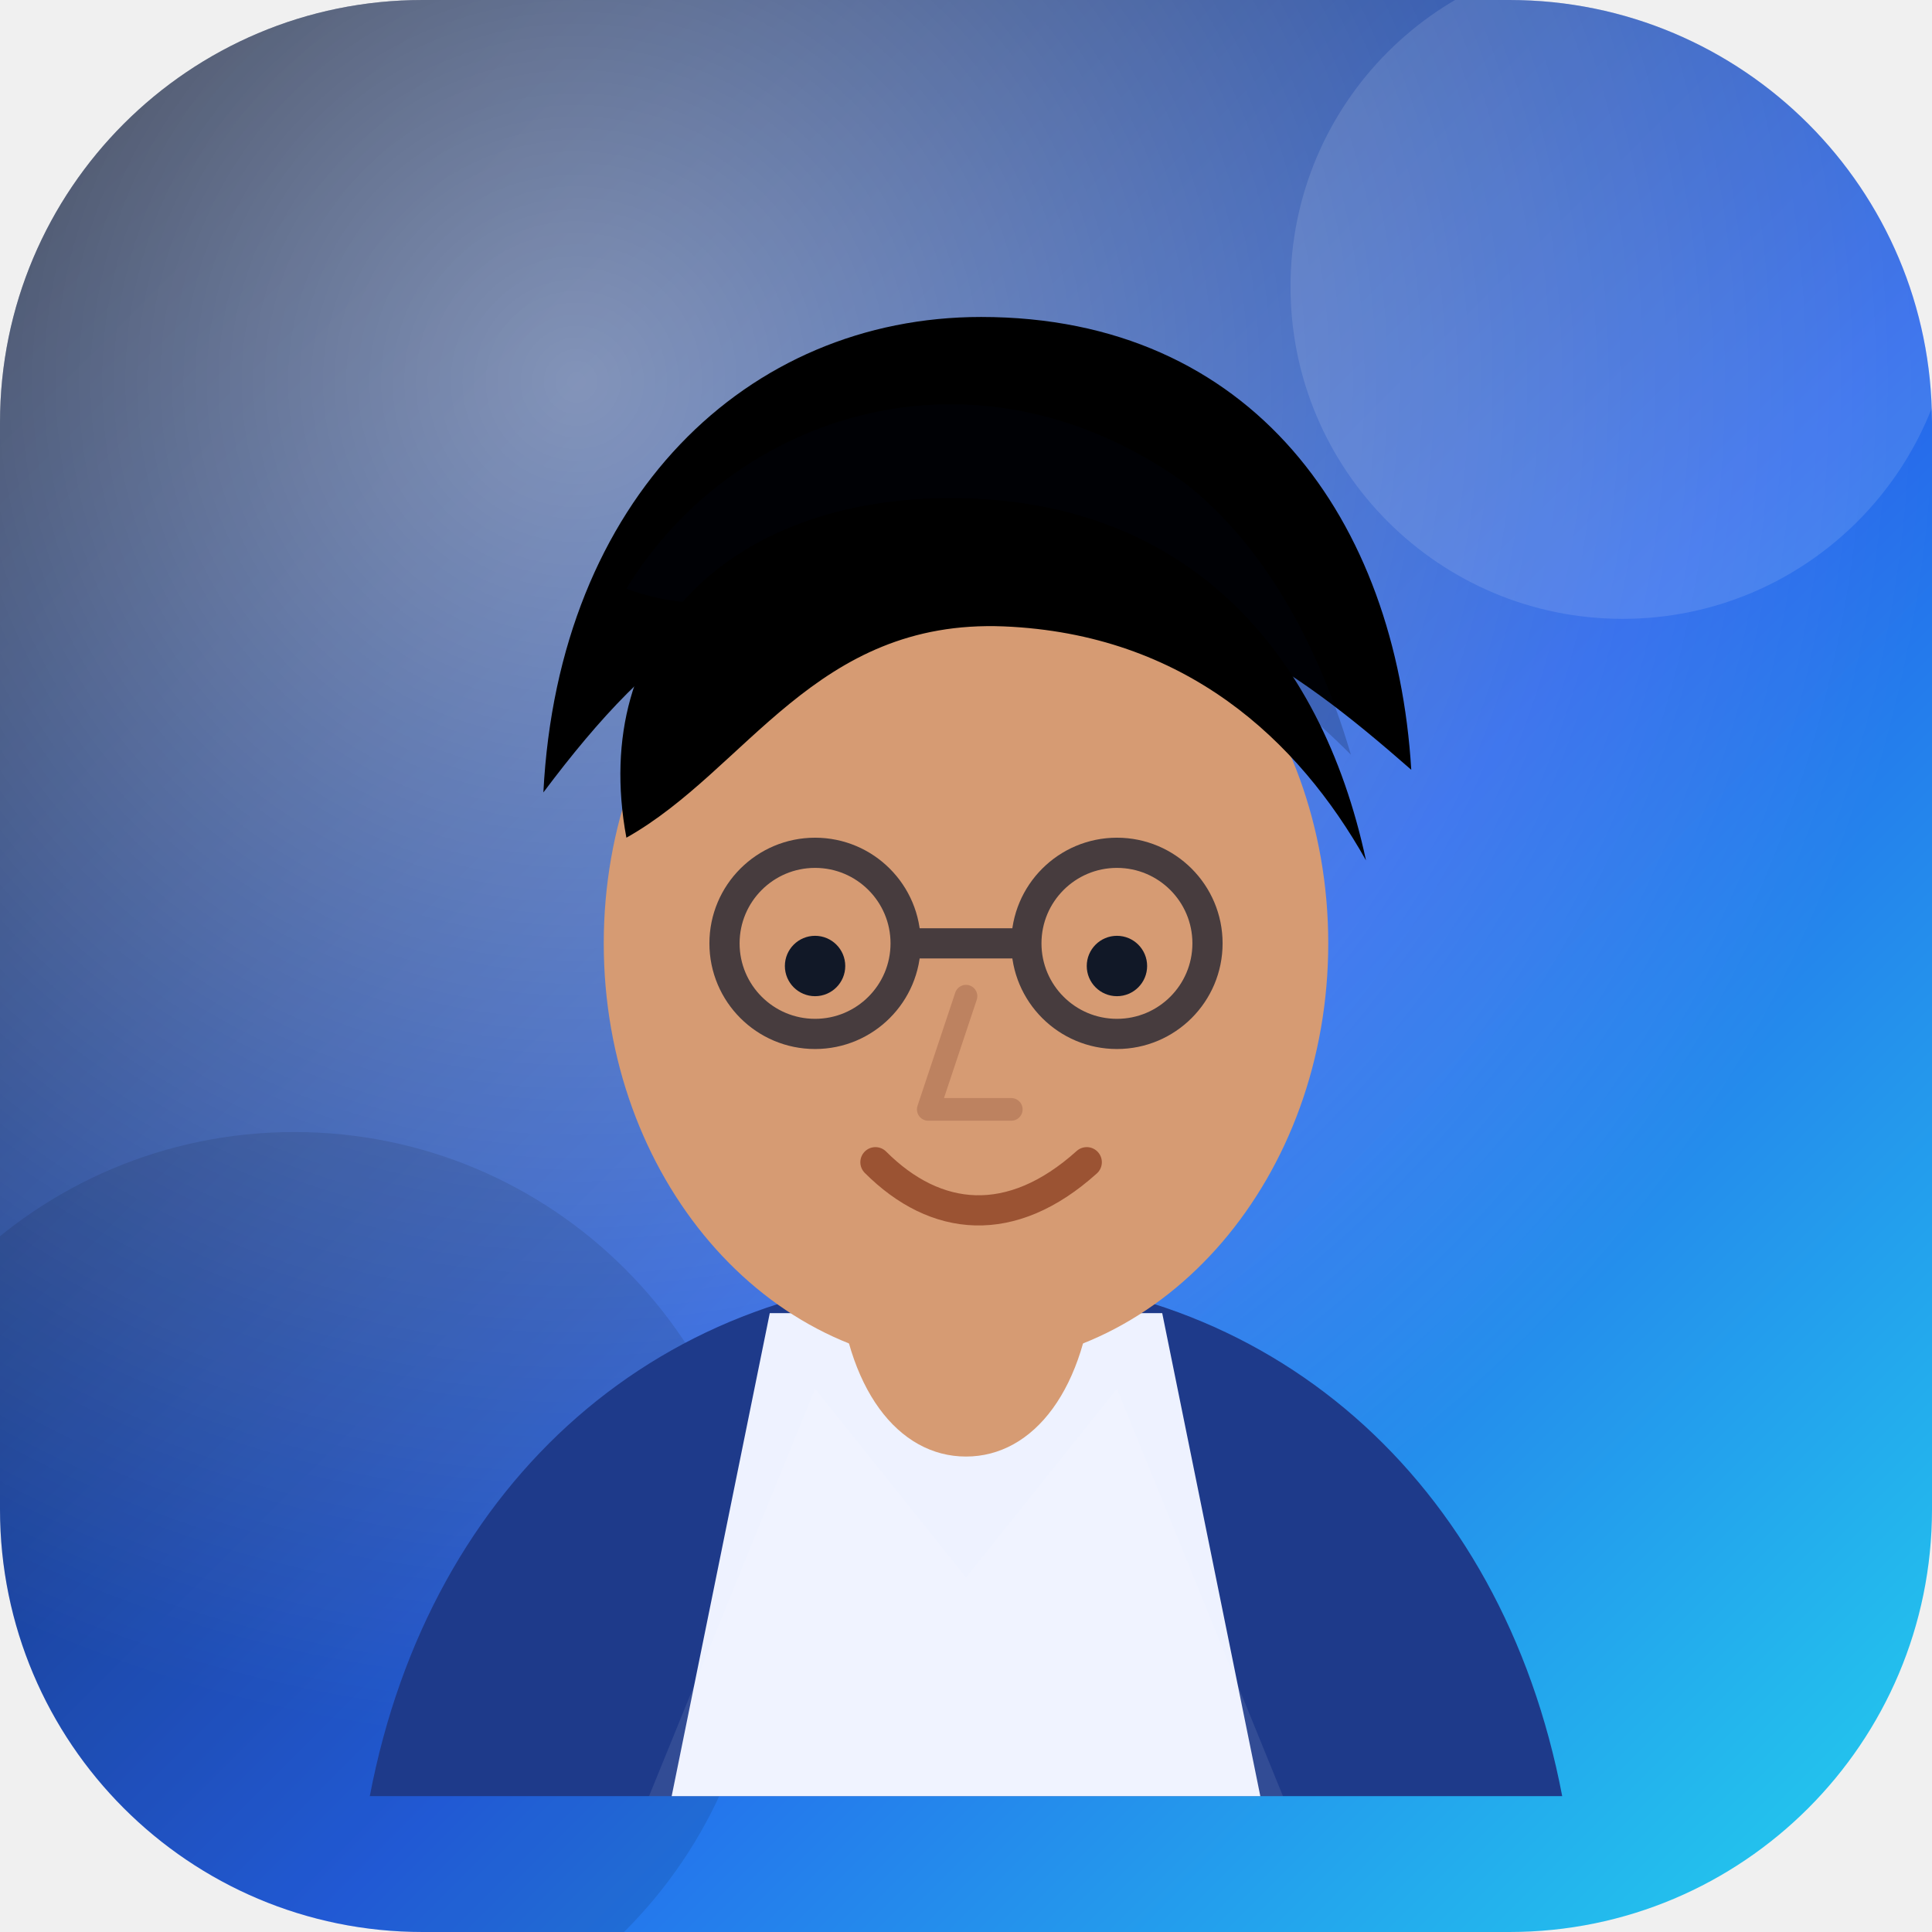
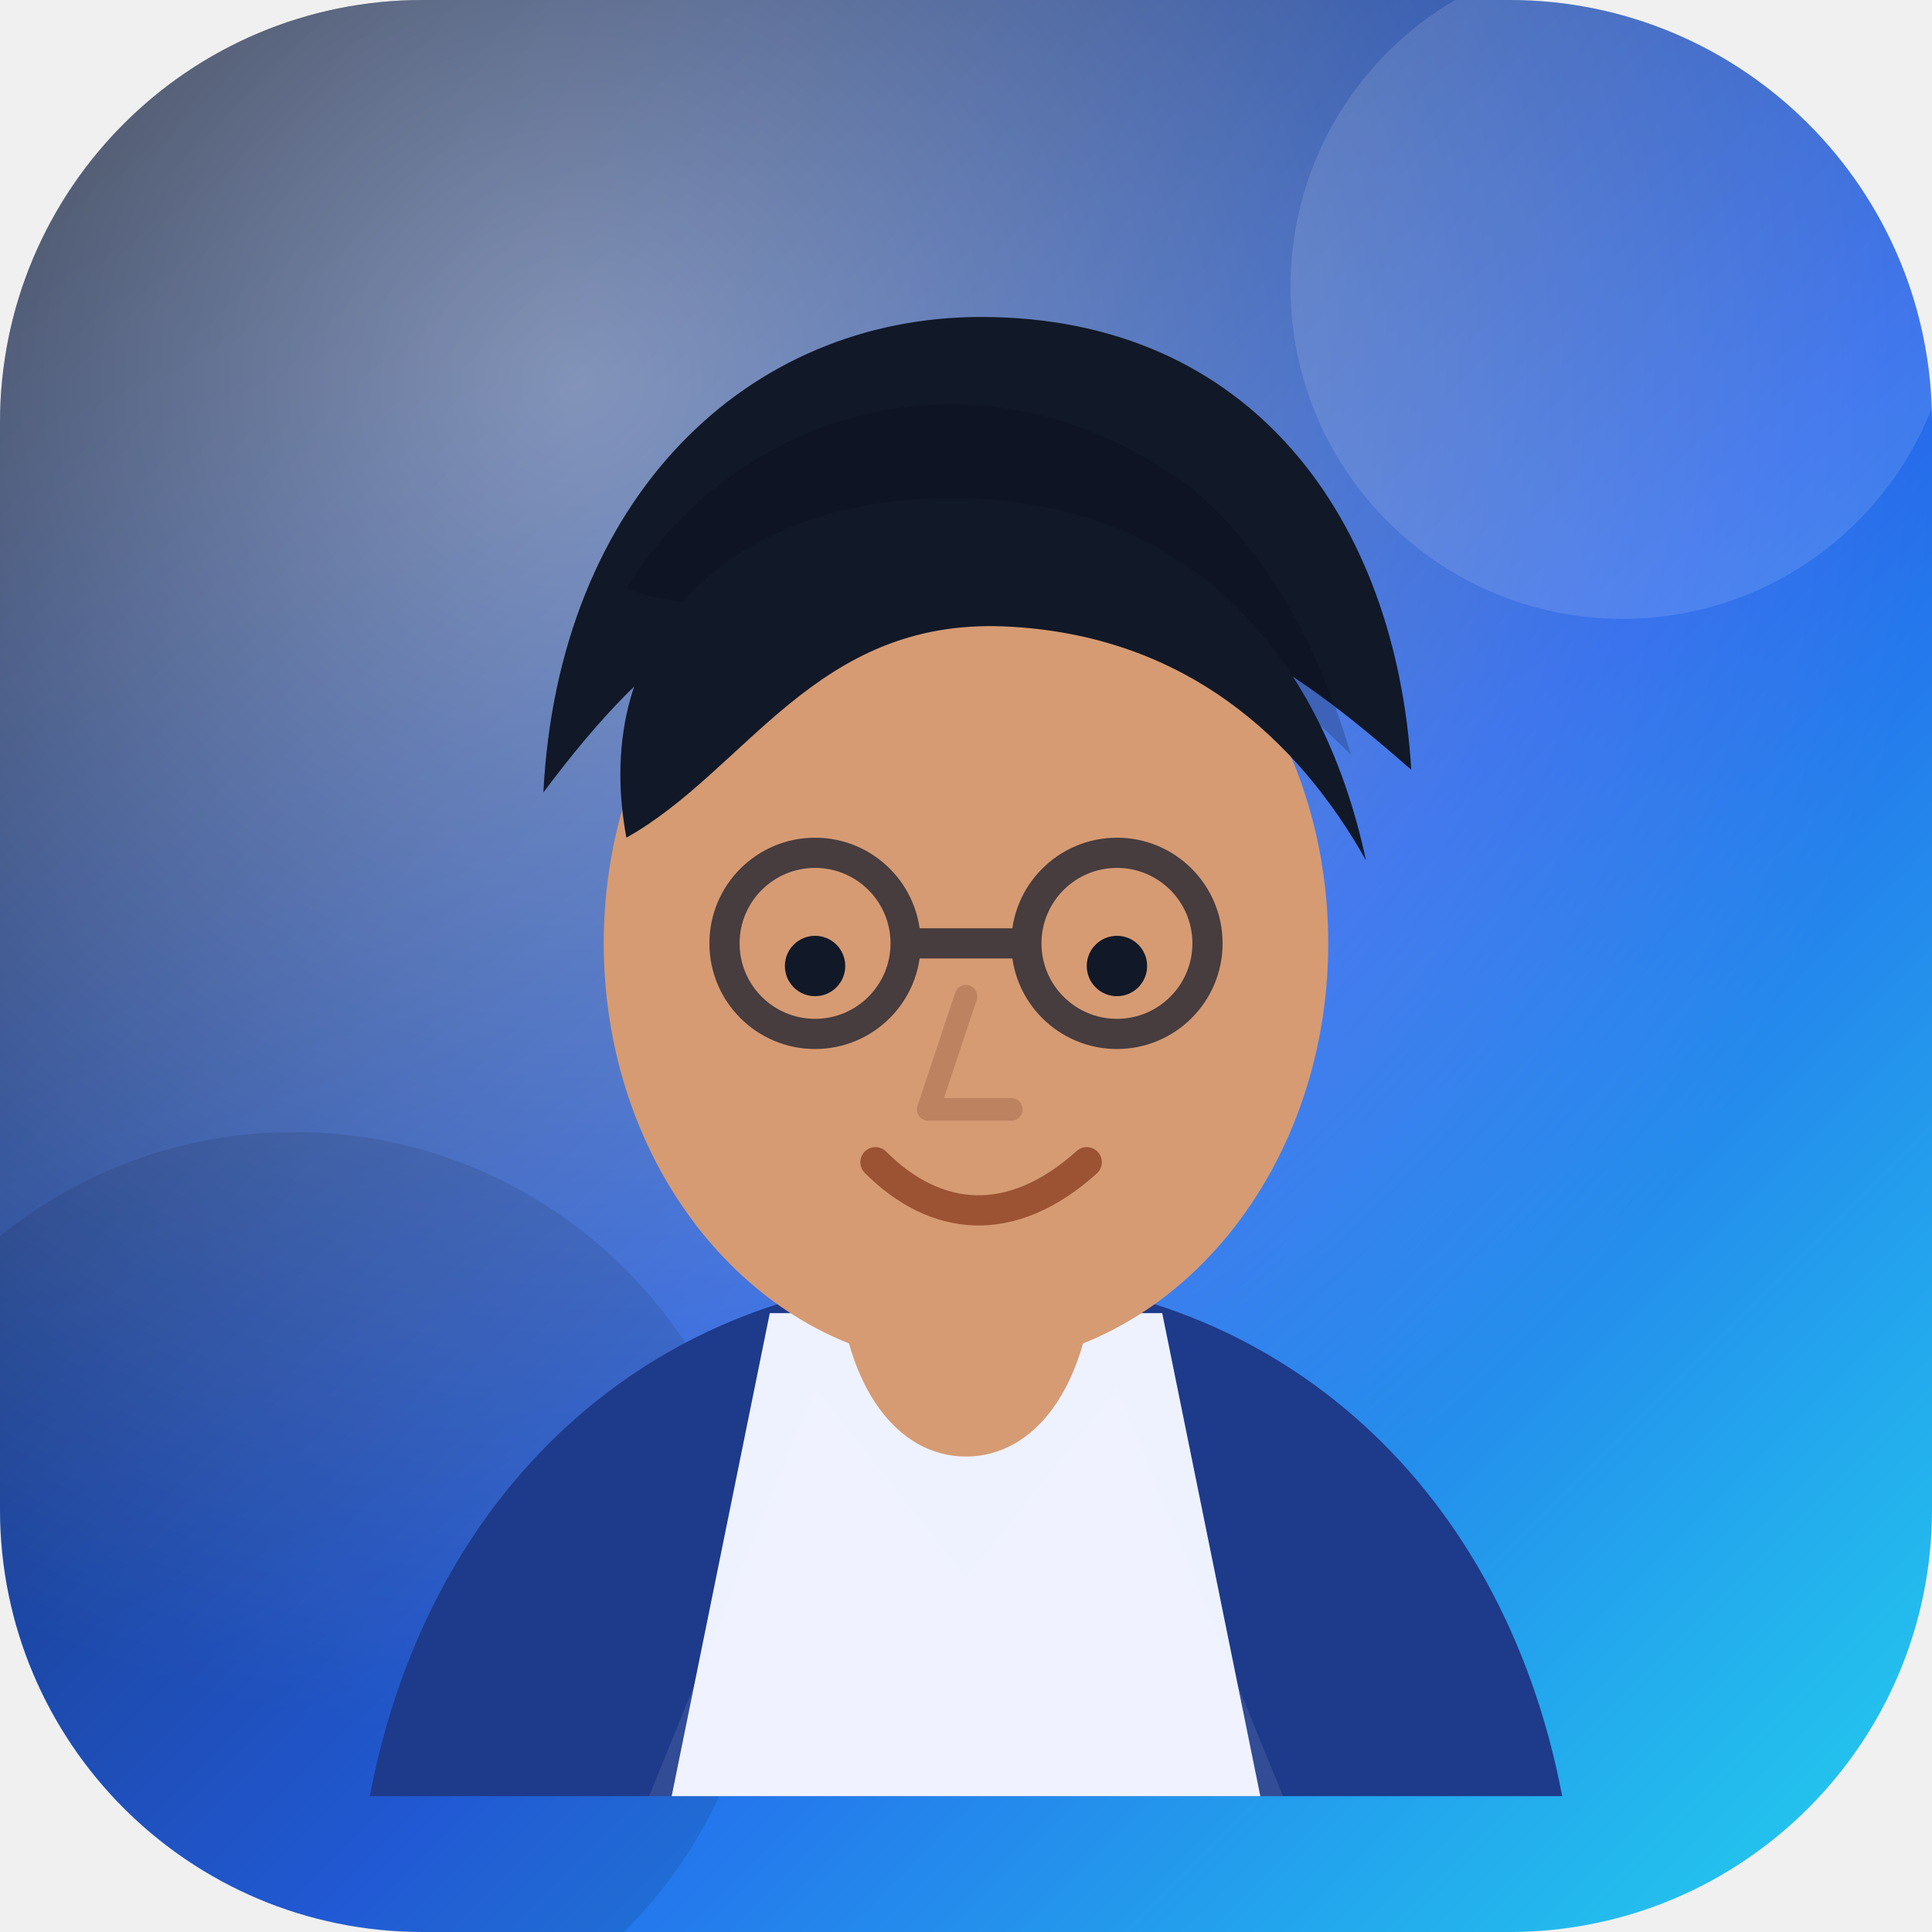
<svg xmlns="http://www.w3.org/2000/svg" viewBox="0 0 256 256" role="img" aria-label="Ayesha Khan profile portrait">
  <defs>
    <linearGradient id="bg" x1="0" y1="0" x2="1" y2="1">
      <stop stop-color="#0f172a" />
      <stop offset=".58" stop-color="#2563eb" />
      <stop offset="1" stop-color="#22d3ee" />
    </linearGradient>
    <radialGradient id="glow" cx="30%" cy="20%" r="70%">
      <stop stop-color="#ffffff" stop-opacity=".46" />
      <stop offset="1" stop-color="#ffffff" stop-opacity="0" />
    </radialGradient>
    <clipPath id="round">
      <rect width="256" height="256" rx="56" />
    </clipPath>
  </defs>
  <g clip-path="url(#round)">
    <rect width="256" height="256" fill="url(#bg)" />
    <rect width="256" height="256" fill="url(#glow)" />
    <circle cx="215" cy="38" r="44" fill="#fff" opacity=".12" />
    <circle cx="39" cy="212" r="62" fill="#000" opacity=".10" />
    <path d="M49 238c8-42 39-69 79-69s71 27 79 69H49z" fill="#1e3a8a" />
    <path d="M102 174h52l13 64H89l13-64z" fill="#eef2ff" />
    <path d="M111 169c1 15 8 24 17 24s16-9 17-24v-13h-34v13z" fill="#d69b73" />
-     <path d="M72 105c2-39 27-63 58-63 36 0 55 27 57 60-16-14-31-25-62-26-25-1-38 9-53 29z" fill="undefined" />
+     <path d="M72 105c2-39 27-63 58-63 36 0 55 27 57 60-16-14-31-25-62-26-25-1-38 9-53 29z" fill="#111827" />
    <path d="M83 78c14-23 46-34 74-14 9 7 17 19 22 36-21-21-44-28-73-22-8 2-15 3-23 0z" fill="#020617" opacity=".2" />
    <ellipse cx="128" cy="125" rx="48" ry="56" fill="#d69b73" />
-     <path d="M83 111c16-9 25-29 50-28 24 1 39 15 48 31-6-28-24-48-55-48-29 0-48 18-43 45z" fill="undefined" />
+     <path d="M83 111c16-9 25-29 50-28 24 1 39 15 48 31-6-28-24-48-55-48-29 0-48 18-43 45z" fill="#111827" />
    <circle cx="108" cy="128" r="4" fill="#111827" />
    <circle cx="148" cy="128" r="4" fill="#111827" />
    <path d="M128 132l-5 15h11" stroke="#9a5f45" stroke-width="3" stroke-linecap="round" stroke-linejoin="round" fill="none" opacity=".42" />
    <path d="M116 154c8 8 18 9 28 0" stroke="#7c2d12" stroke-width="4" stroke-linecap="round" fill="none" opacity=".66" />
    <g stroke="#0f172a" stroke-width="4" fill="none" opacity=".72">
      <circle cx="108" cy="125" r="12" />
      <circle cx="148" cy="125" r="12" />
      <path d="M120 125h16" />
    </g>
    <path d="M86 238l22-54 20 25 20-25 22 54H86z" fill="#ffffff" opacity=".09" />
  </g>
</svg>
